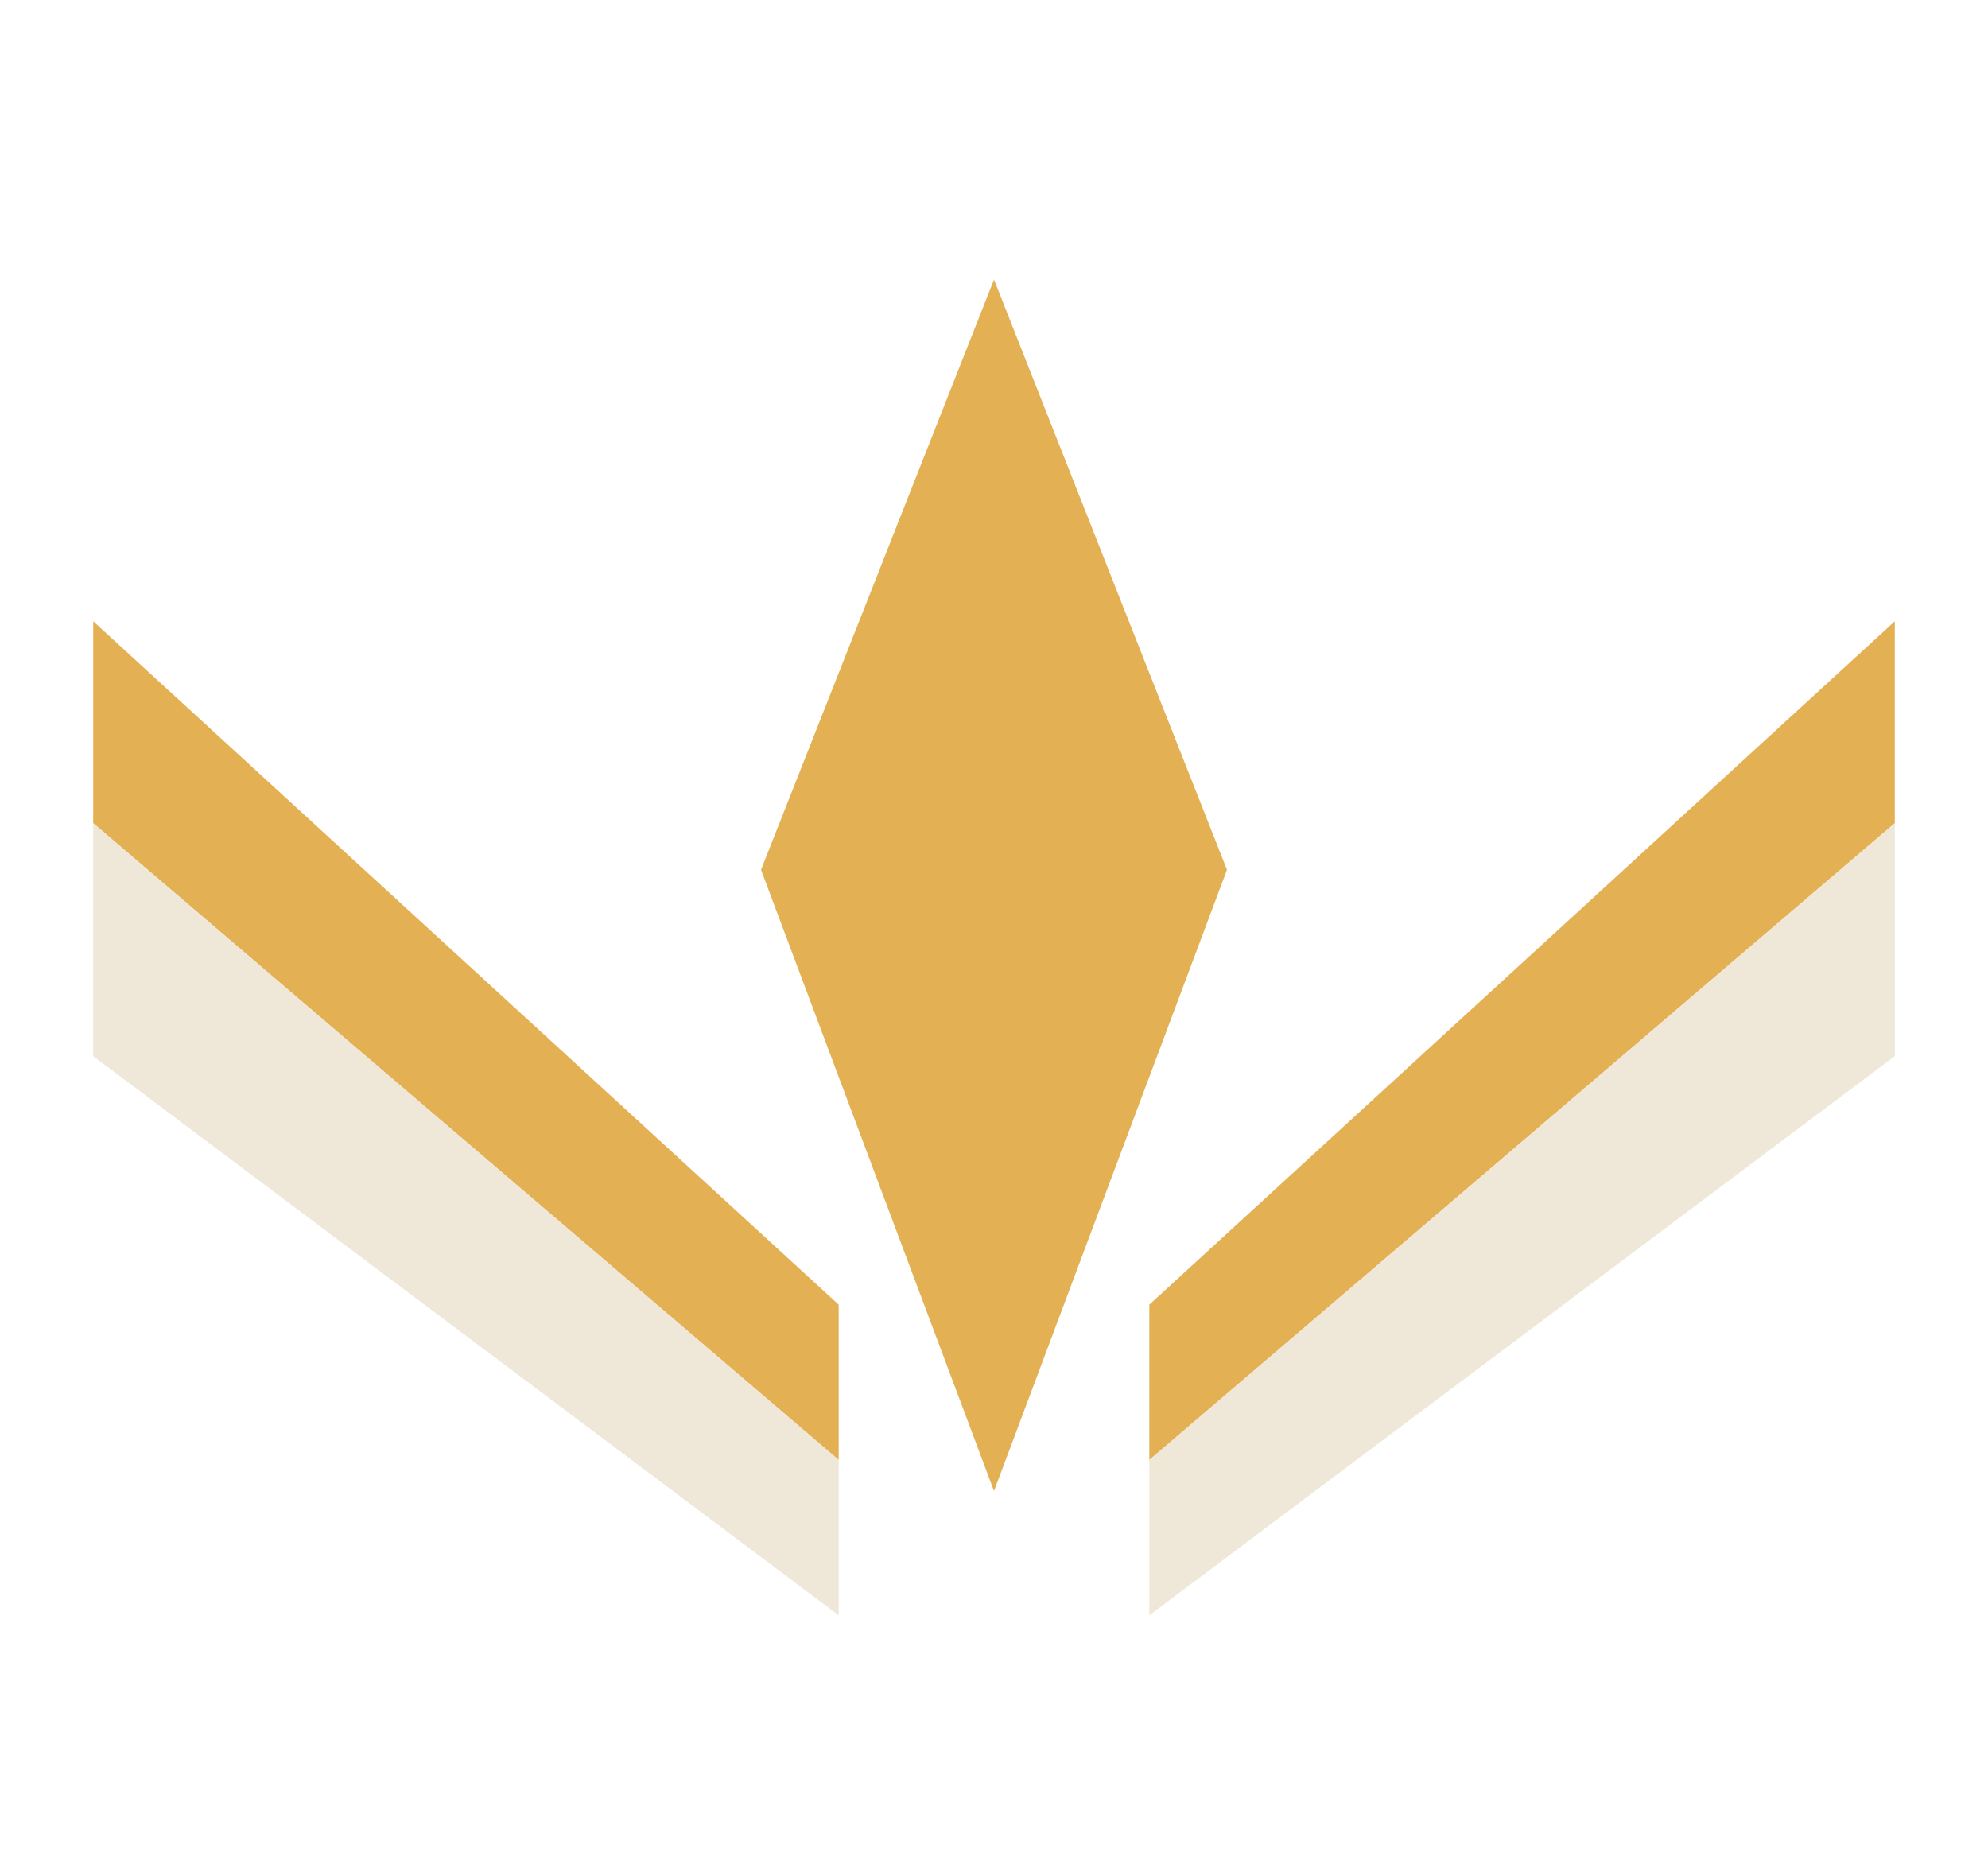
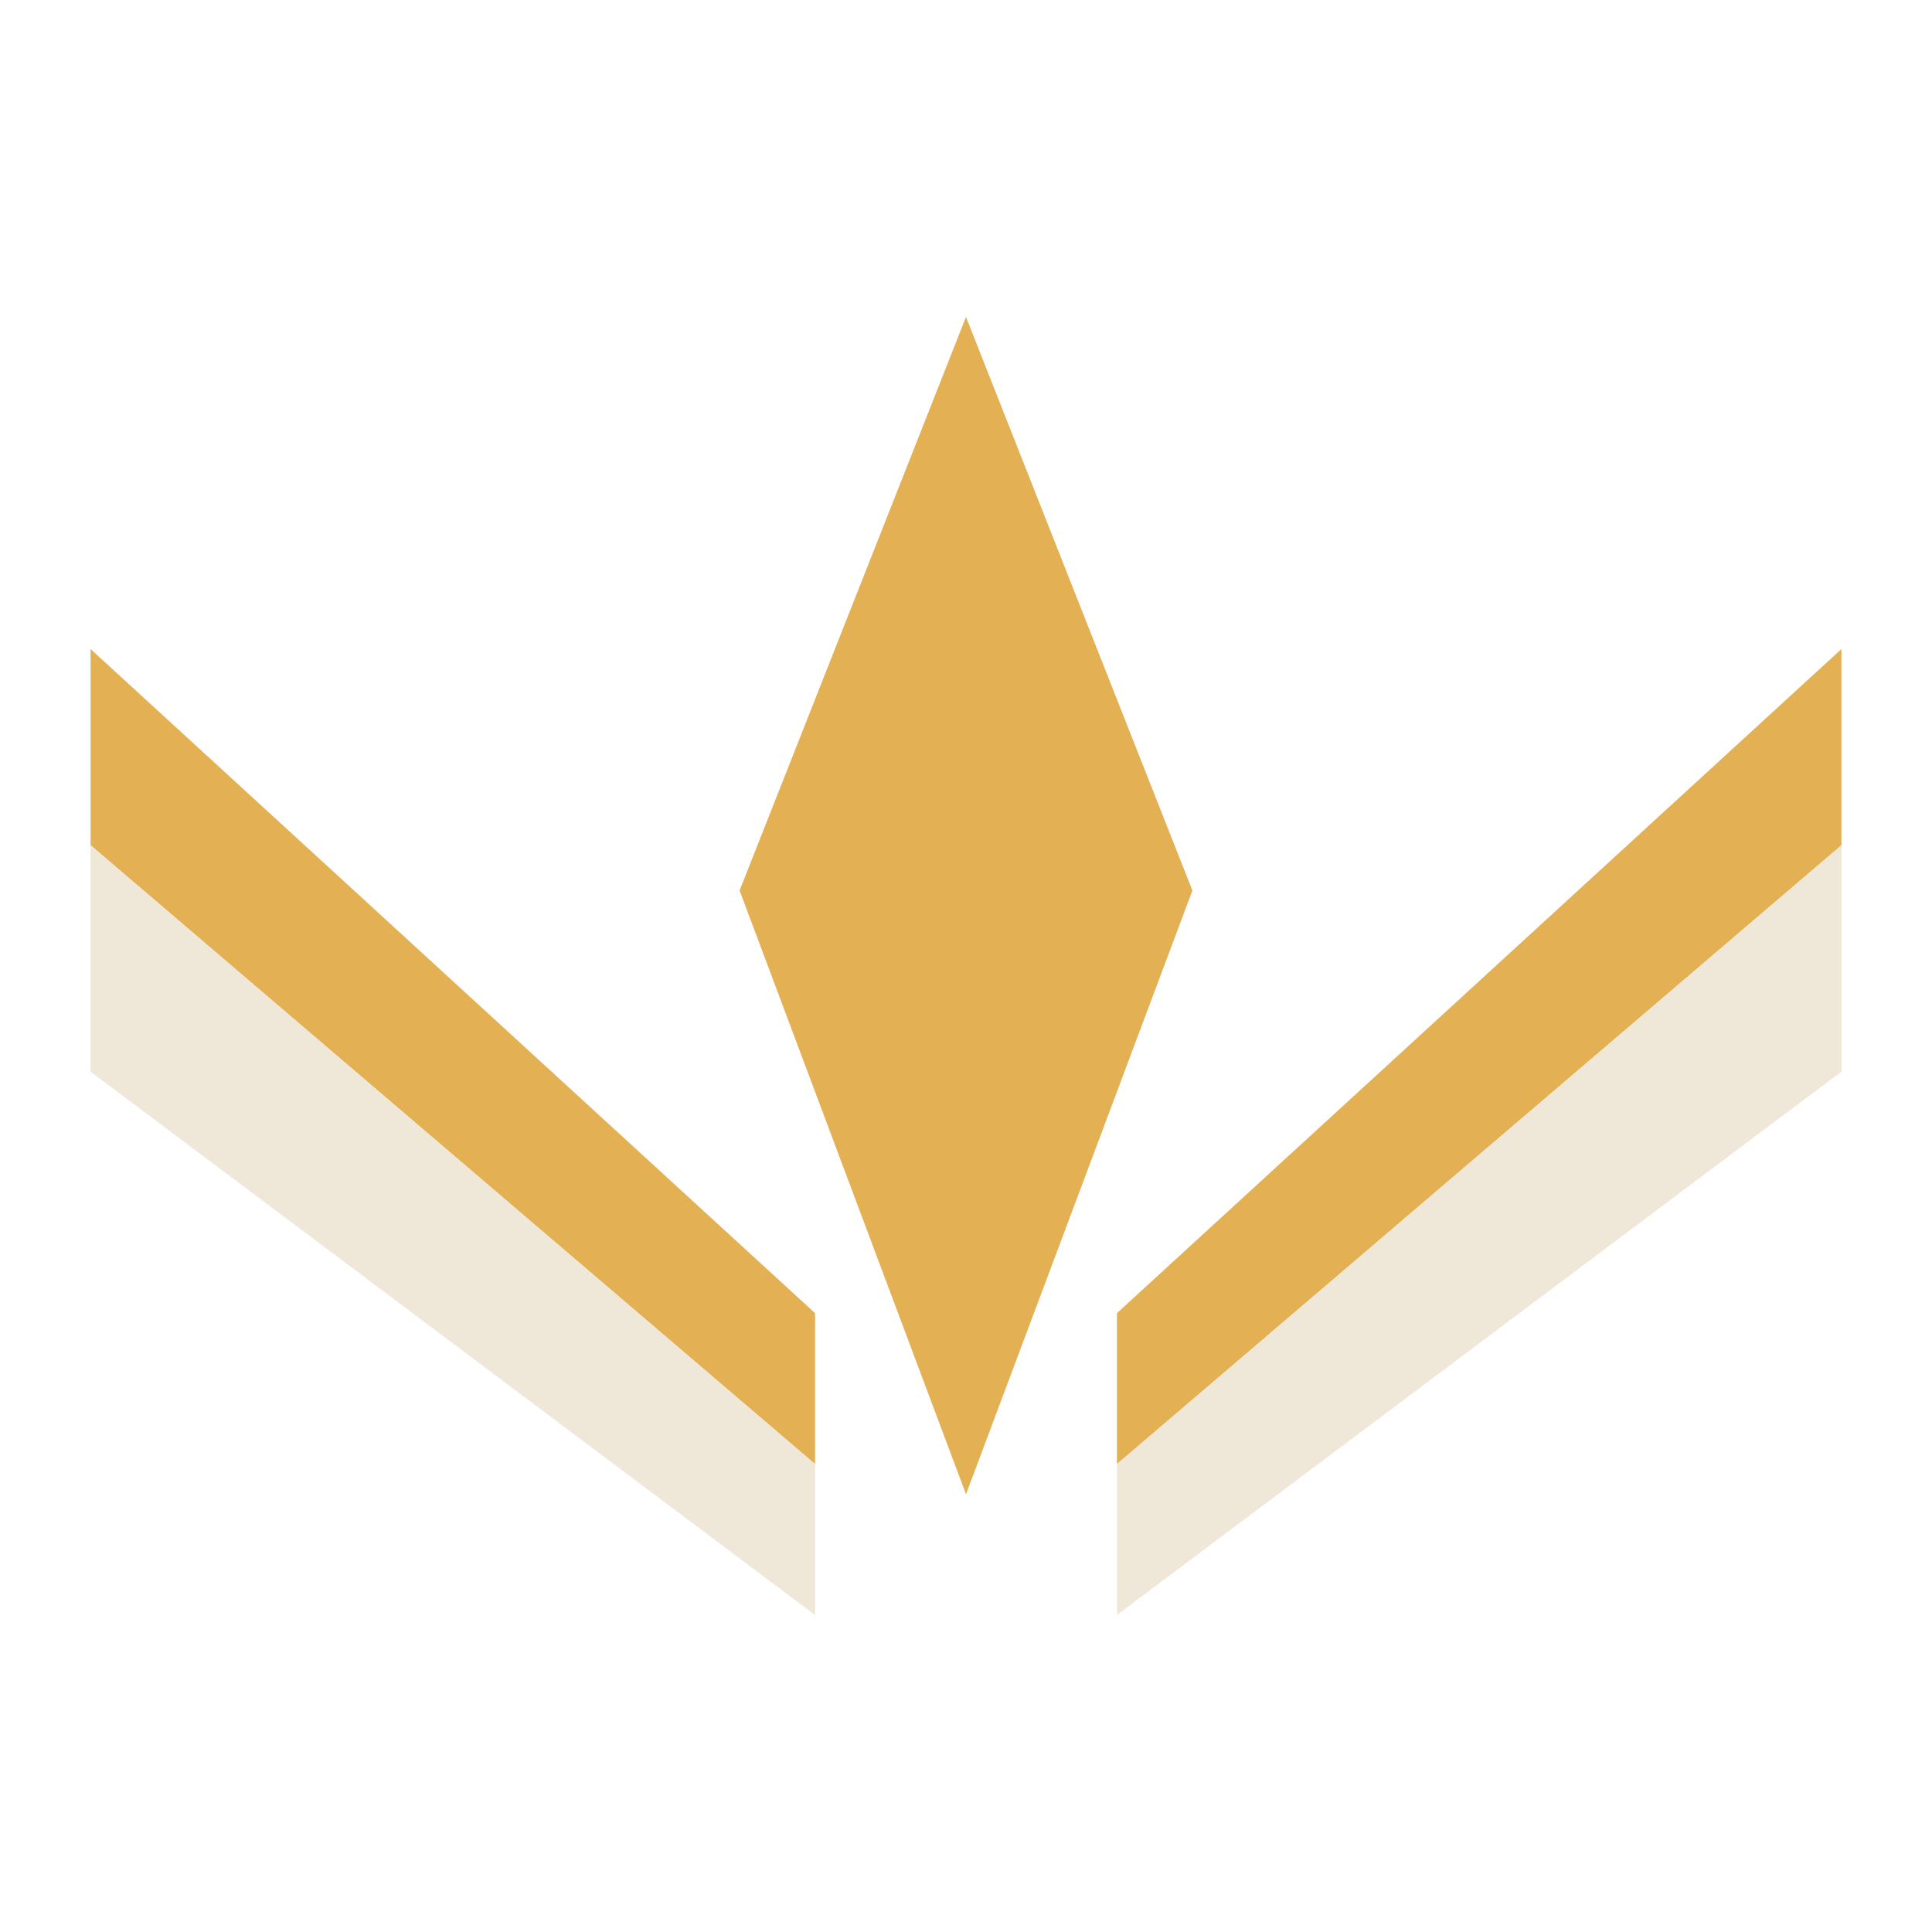
- <svg xmlns="http://www.w3.org/2000/svg" viewBox="0 0 64 60" width="640" height="600">
-   <path fill="#E3B054" d="M3 20 L27 42 L27 47 L3 26.5 Z" />
-   <path fill="#EFE8D8" d="M3 26.5 L27 47 L27 52 L3 34 Z" />
-   <path fill="#E3B054" d="M61 20 L37 42 L37 47 L61 26.5 Z" />
-   <path fill="#EFE8D8" d="M61 26.5 L37 47 L37 52 L61 34 Z" />
-   <path fill="#E3B054" d="M32 9 L39.5 28 L32 48 L24.5 28 Z" />
+ <svg xmlns="http://www.w3.org/2000/svg" viewBox="0 0 64 64" width="640" height="640">
+   <path fill="#E3B054" d="M3 21.5 L27 43.5 L27 48.5 L3 28 Z" />
+   <path fill="#EFE8D8" d="M3 28 L27 48.5 L27 53.5 L3 35.5 Z" />
+   <path fill="#E3B054" d="M61 21.5 L37 43.5 L37 48.5 L61 28 Z" />
+   <path fill="#EFE8D8" d="M61 28 L37 48.5 L37 53.5 L61 35.5 Z" />
+   <path fill="#E3B054" d="M32 10.5 L39.5 29.5 L32 49.5 L24.5 29.5 Z" />
</svg>
